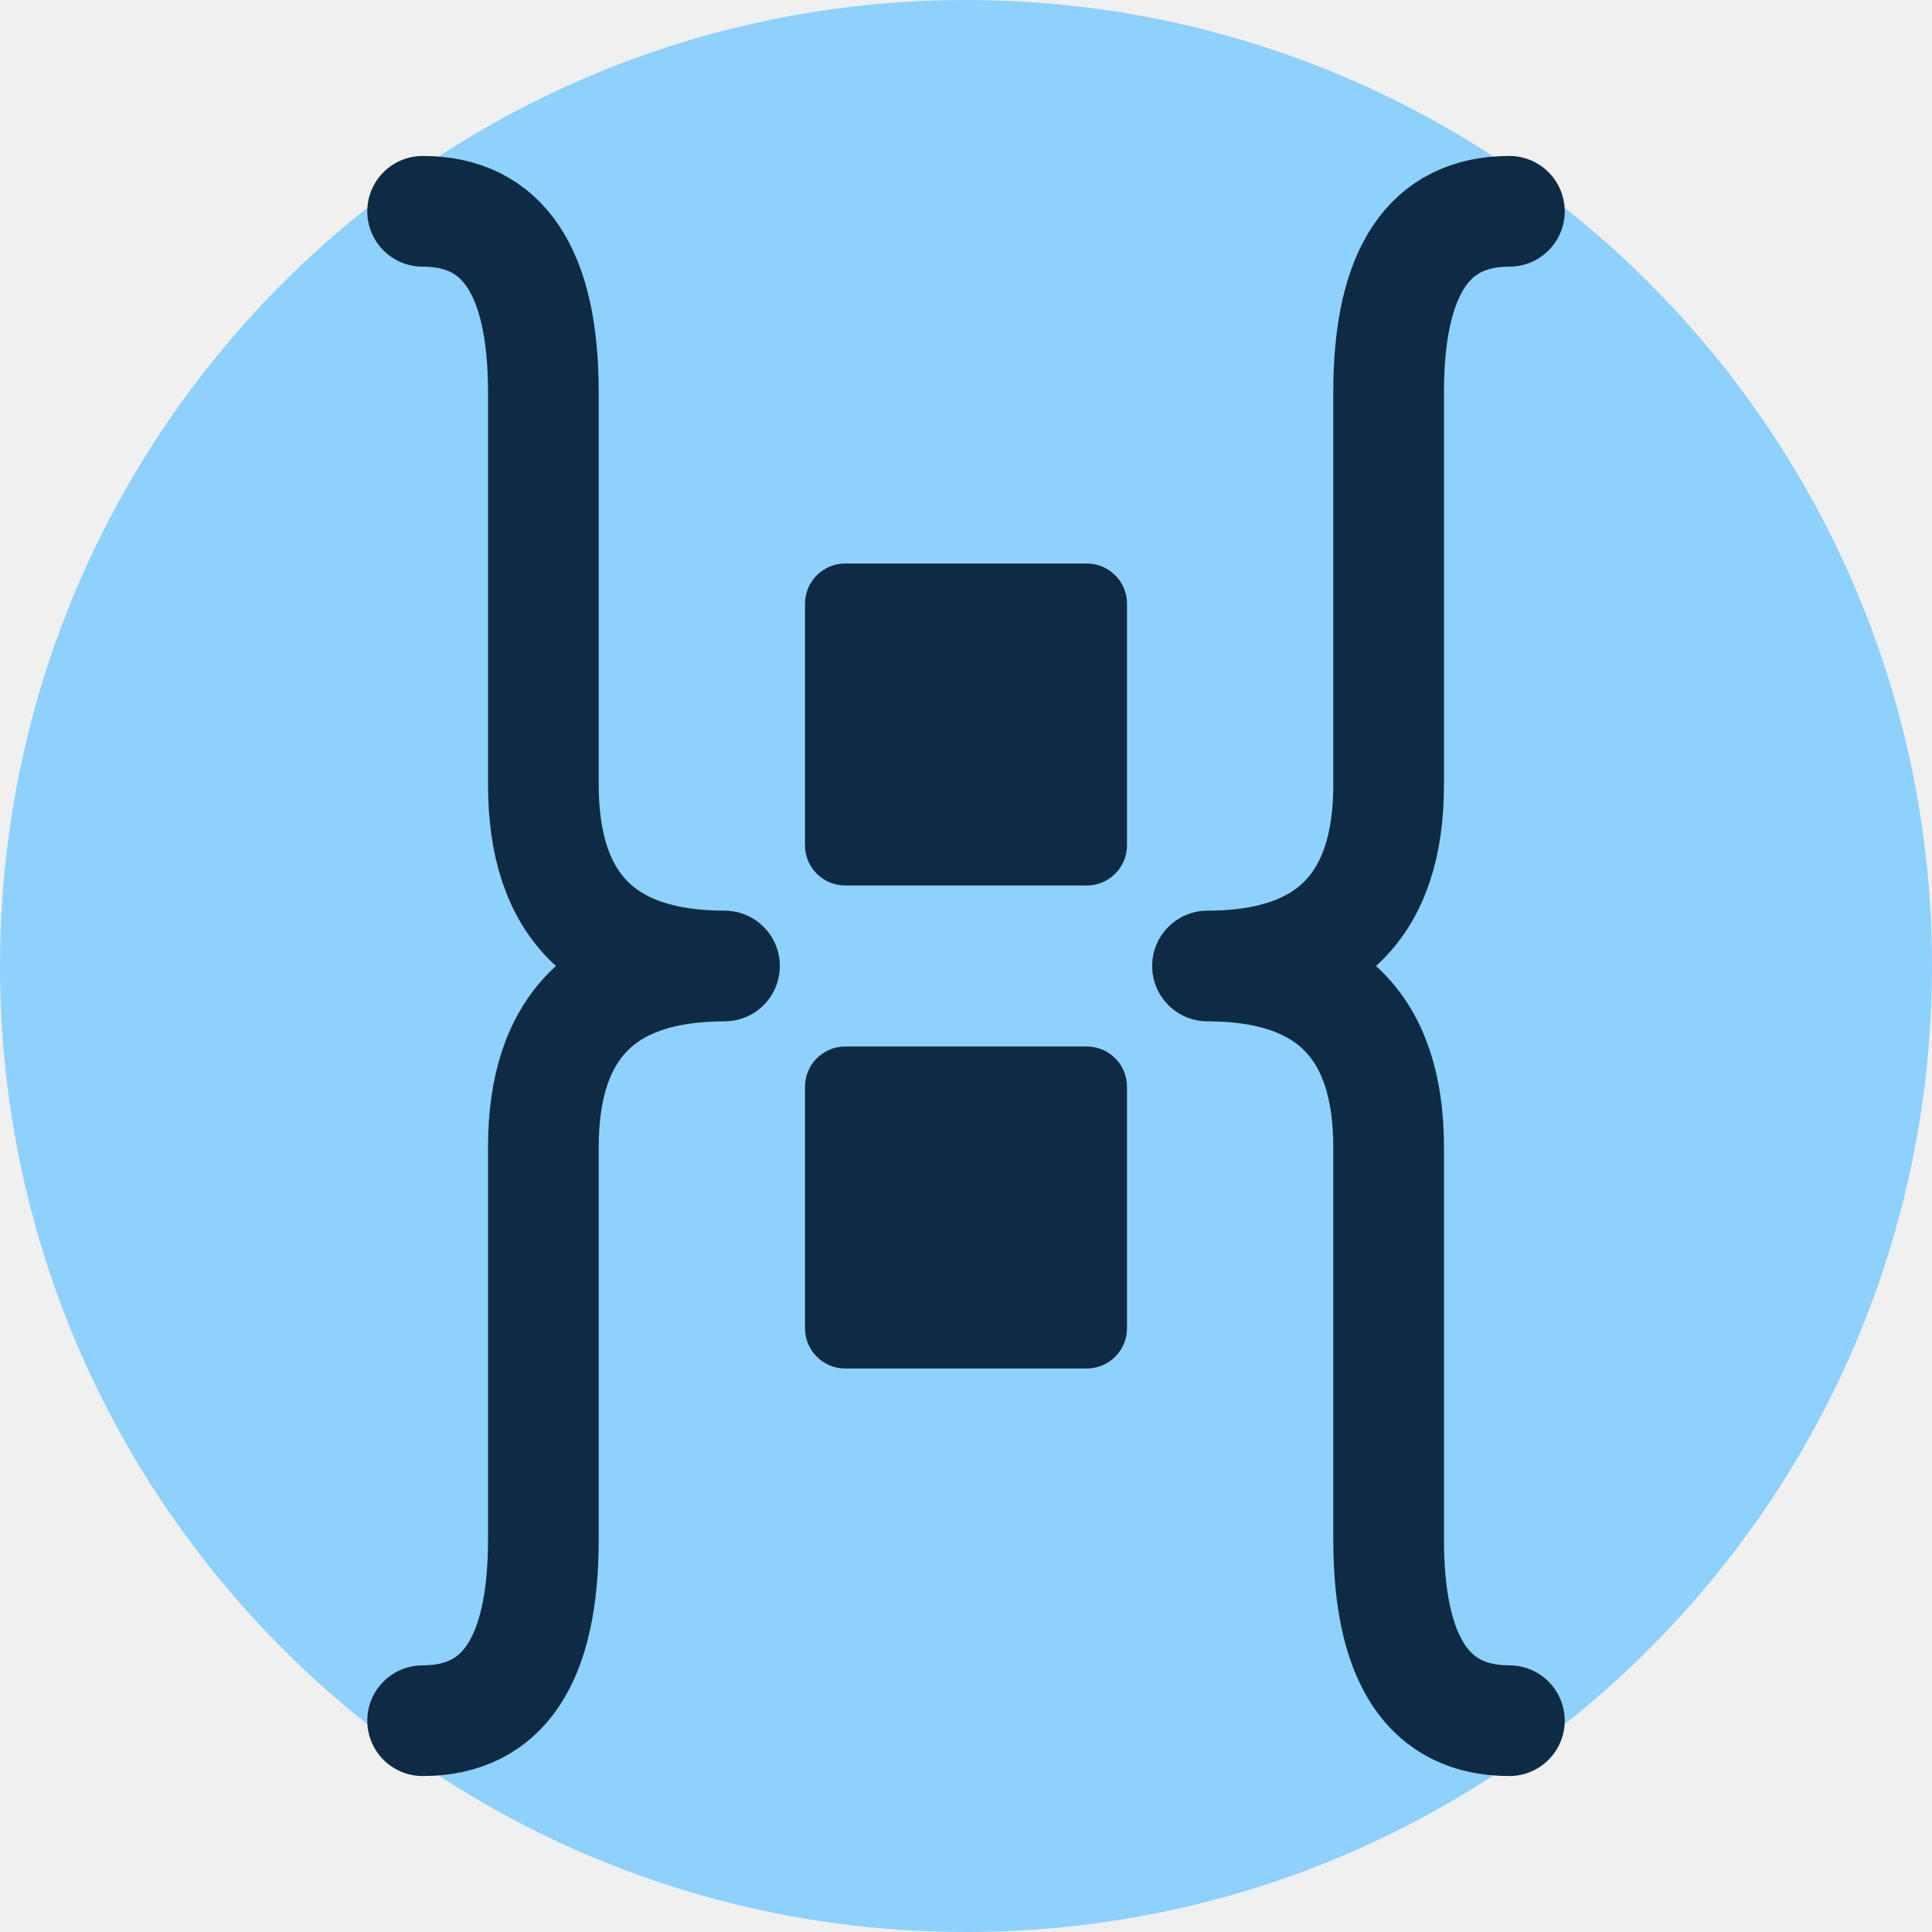
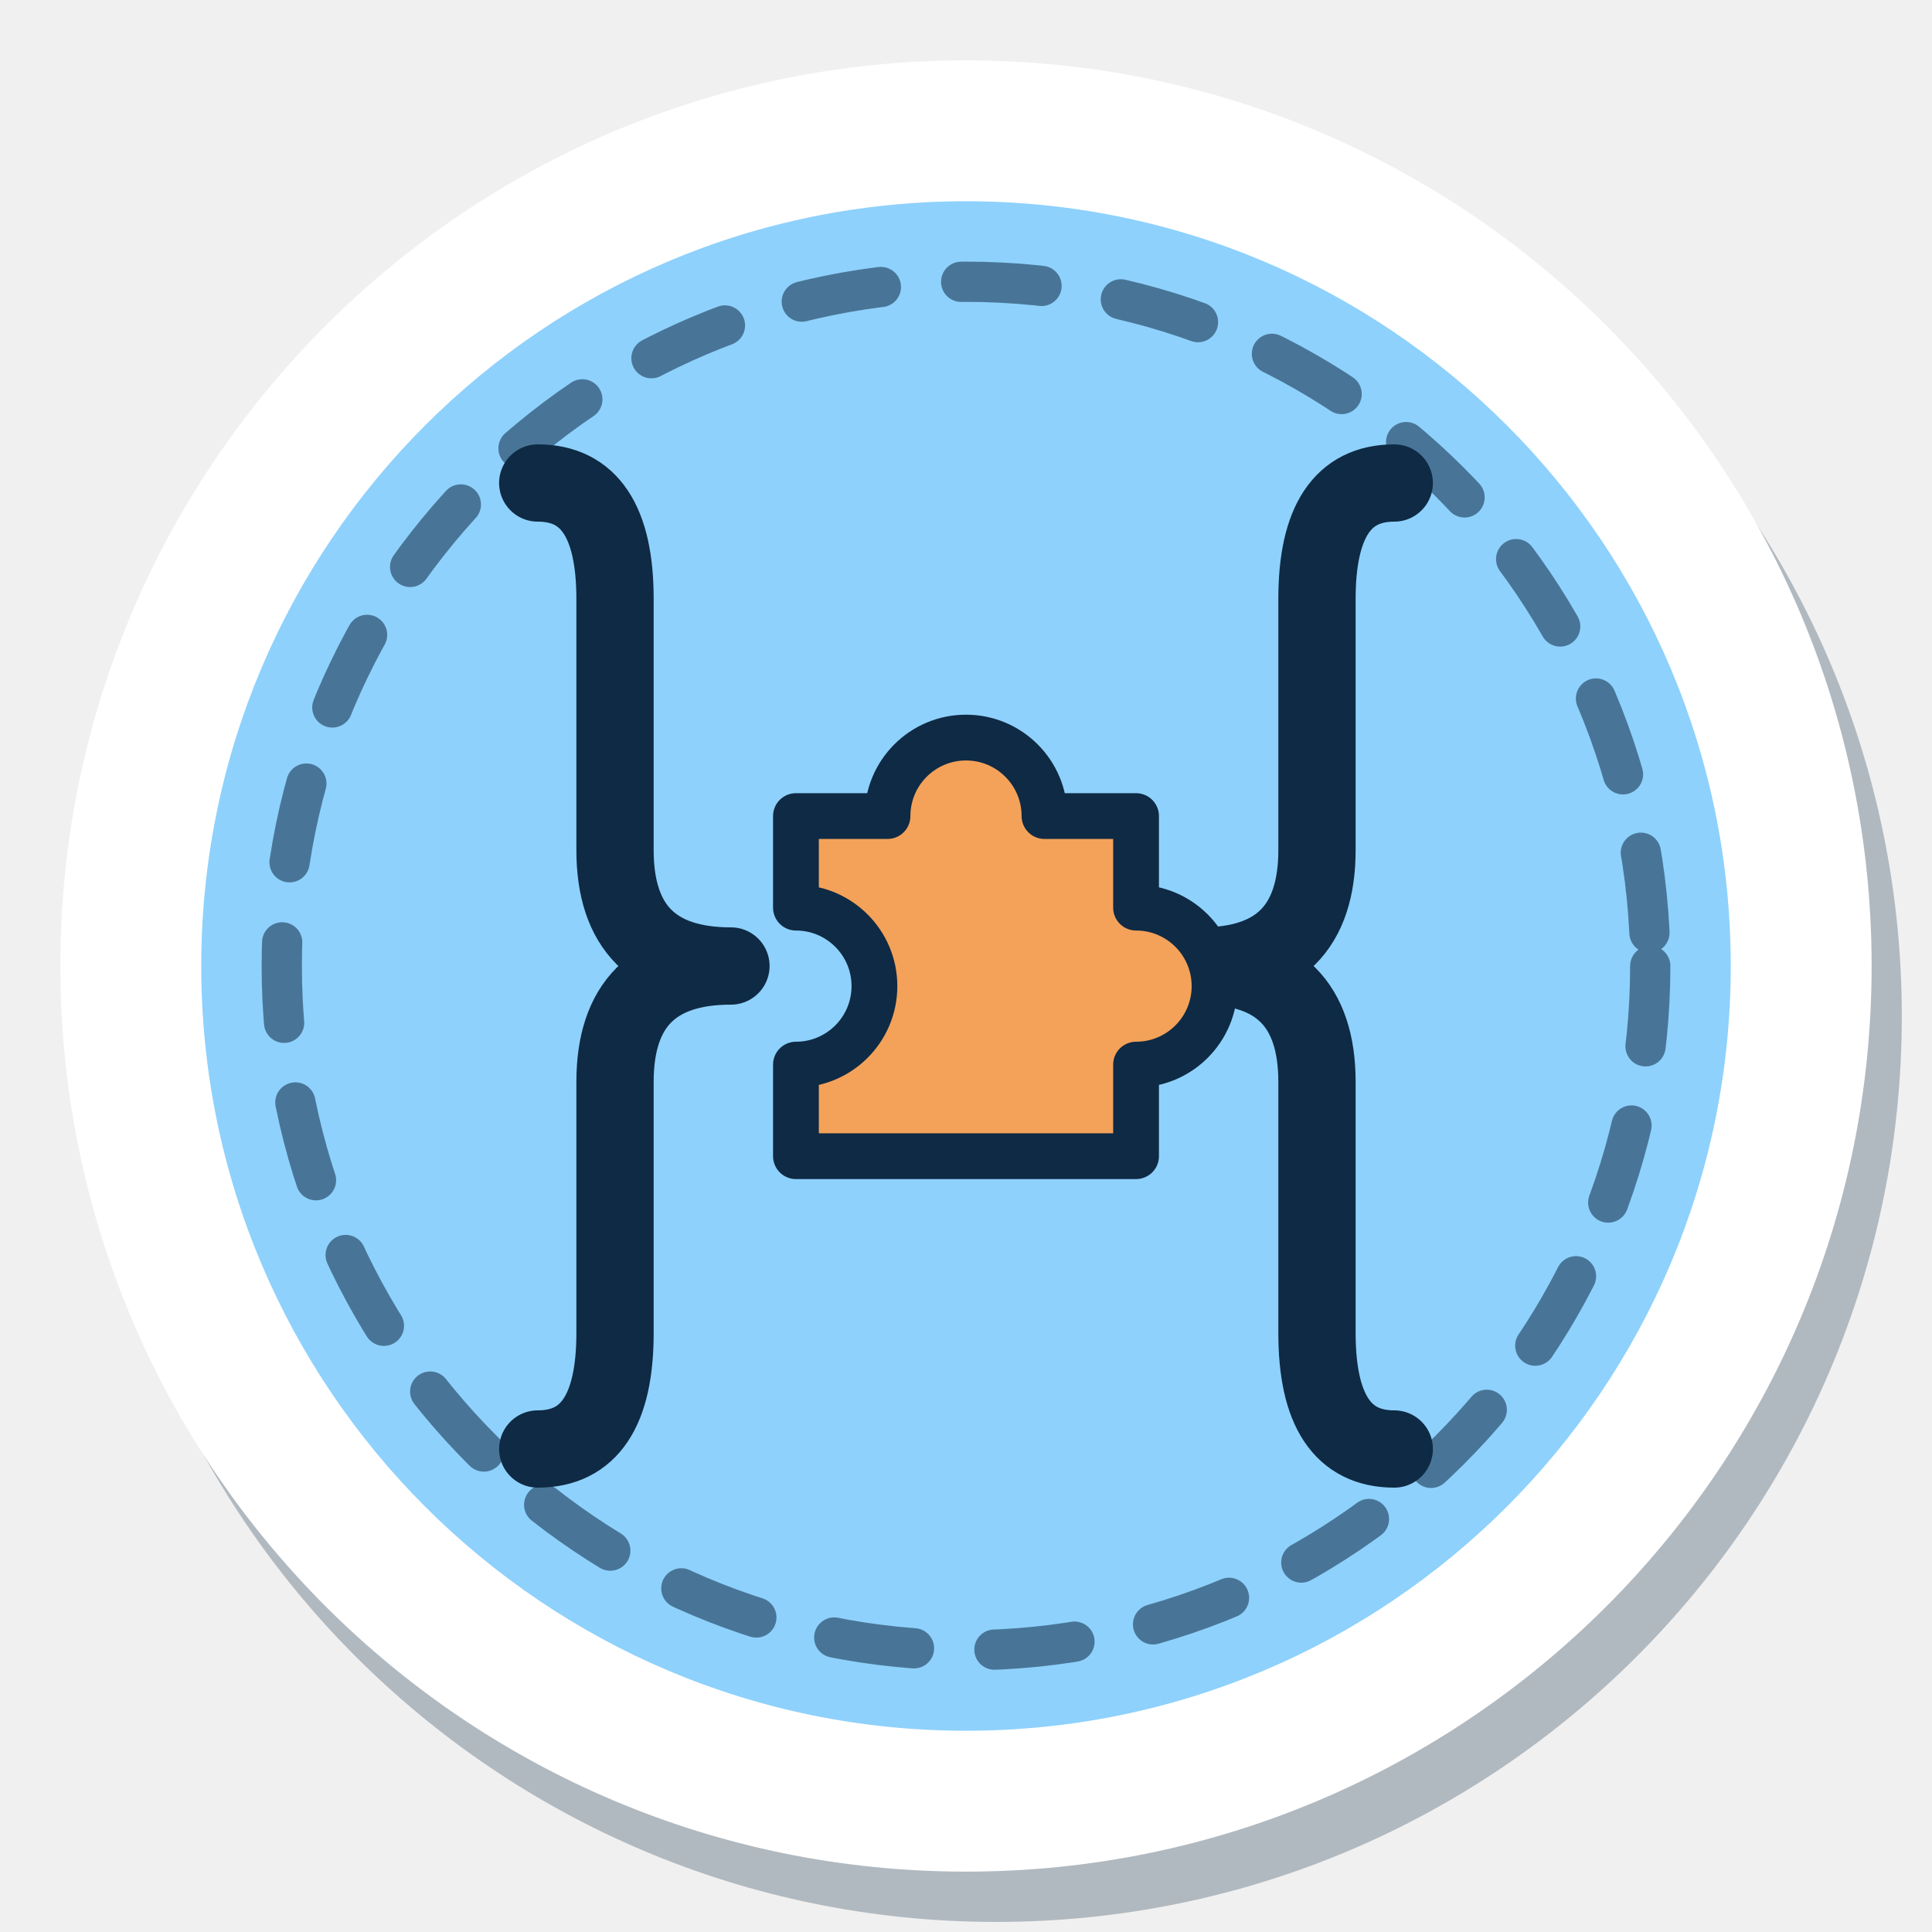
<svg xmlns="http://www.w3.org/2000/svg" viewBox="24 24 192 192" width="192" height="192" role="img" aria-labelledby="t">
-   <circle cx="120" cy="120" r="96" fill="#8ED1FC" />
-   <g fill="none" stroke="#0F2A44" stroke-width="11" stroke-linecap="round" stroke-linejoin="round">
-     <path d="M66,45 C74,45 78,51 78,63 L78,102 C78,114 84,120 96,120 C84,120 78,126 78,138 L78,177 C78,189 74,195 66,195" />
-     <path d="M174,45 C166,45 162,51 162,63 L162,102 C162,114 156,120 144,120 C156,120 162,126 162,138 L162,177 C162,189 166,195 174,195" />
+   <circle cx="123" cy="125" r="90" fill="#0F2A44" opacity="0.28" />
+   <circle cx="120" cy="120" r="90" fill="#FFFFFF" />
+   <circle cx="120" cy="120" r="76" fill="#8ED1FC" />
+   <circle cx="120" cy="120" r="68" fill="none" stroke="#0F2A44" stroke-width="4" stroke-linecap="round" stroke-dasharray="8 8" opacity="0.55" />
+   <g fill="none" stroke="#0F2A44" stroke-width="12" stroke-linecap="round" stroke-linejoin="round">
+     <path transform="translate(-8 0) translate(120 120) scale(0.64) translate(-120 -120)" d="M66,45 C74,45 78,51 78,63 L78,102 C78,114 84,120 96,120 C84,120 78,126 78,138 L78,177 C78,189 74,195 66,195" />
+     <path transform="translate(8 0) translate(120 120) scale(0.64) translate(-120 -120)" d="M174,45 C166,45 162,51 162,63 L162,102 C162,114 156,120 144,120 C156,120 162,126 162,138 L162,177 C162,189 166,195 174,195" />
  </g>
-   <g fill="#0F2A44">
-     <rect x="104" y="80" width="32" height="32" rx="4" />
-     <rect x="104" y="128" width="32" height="32" rx="4" />
+   <g fill="#F4A259" stroke="#0F2A44" stroke-width="3.5" stroke-linejoin="round" transform="translate(120 122) scale(1.3) translate(-120 -122)">
+     <path d="M107,109 L114,109 A6,6 0 1 1 126,109 L133,109 L133,116 A6,6 0 1 1 133,128 L133,135 L107,135 L107,128 A6,6 0 1 0 107,116 Z" />
  </g>
</svg>
